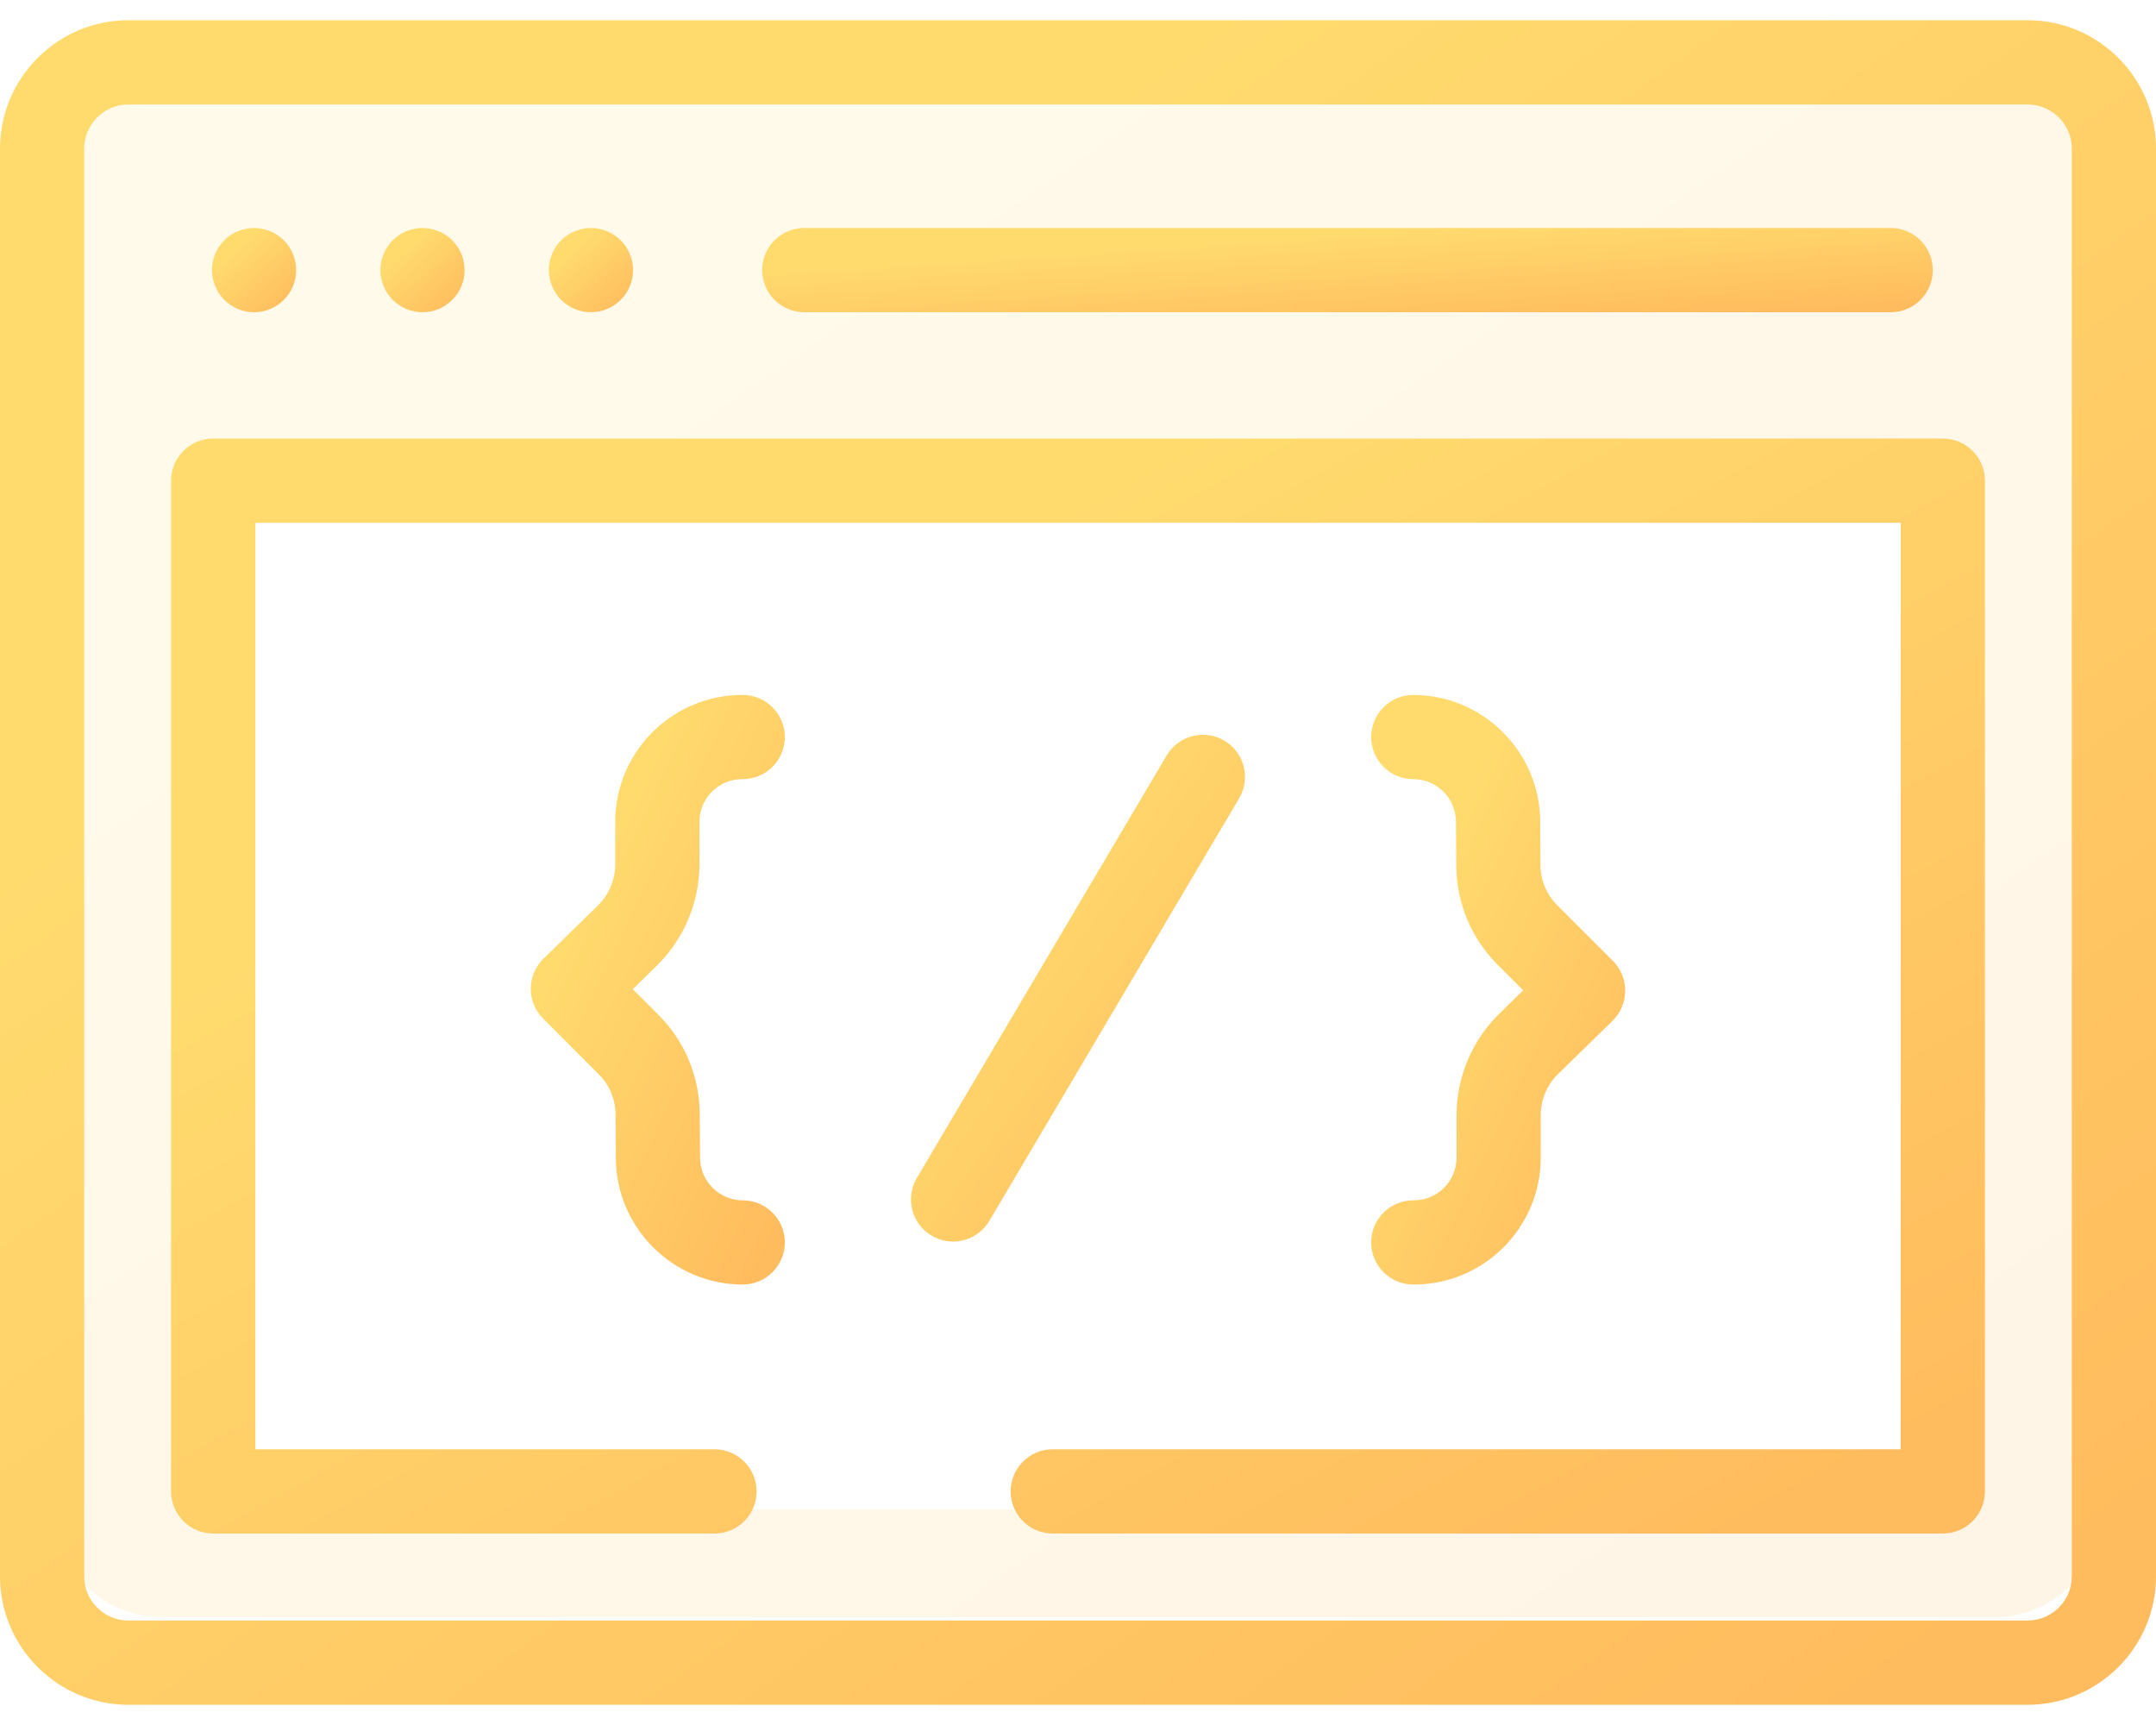
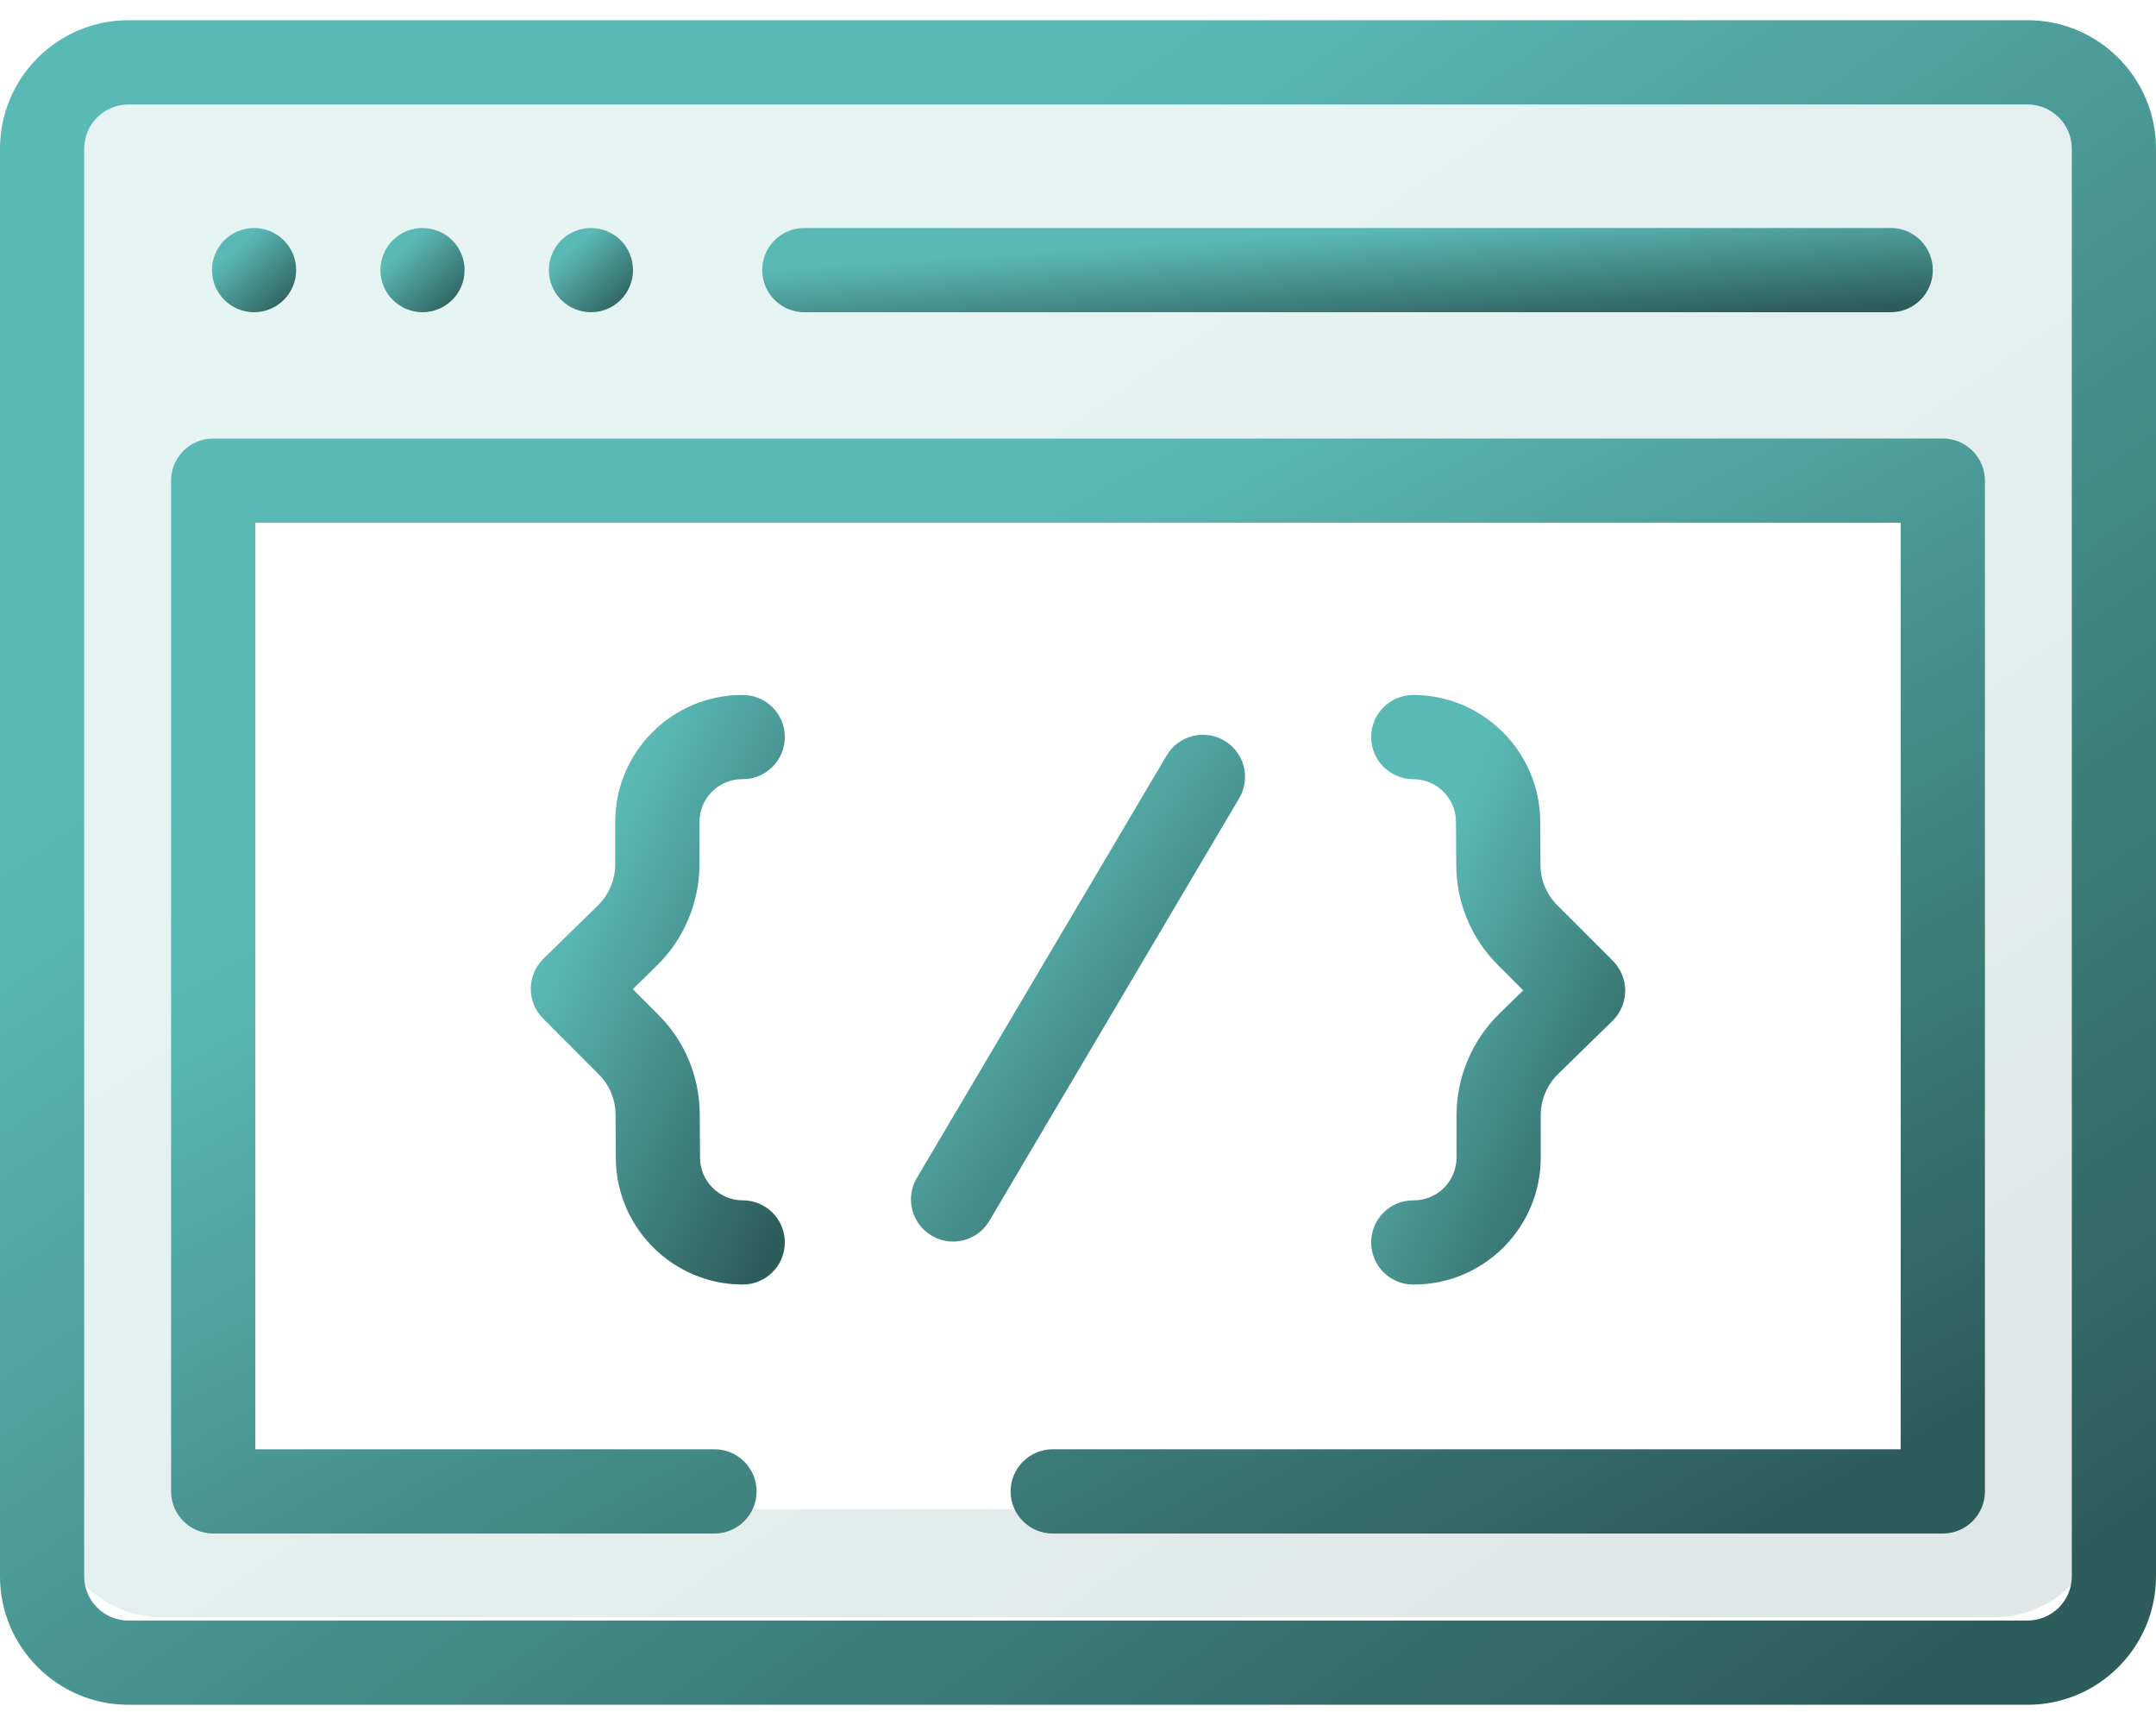
<svg xmlns="http://www.w3.org/2000/svg" width="40" height="32" viewBox="0 0 40 32" fill="none">
  <path opacity="0.15" fill-rule="evenodd" clip-rule="evenodd" d="M3 1C1.895 1 1 1.895 1 3V28C1 29.105 1.895 30 3 30H37C38.105 30 39 29.105 39 28V3C39 1.895 38.105 1 37 1H3ZM36 9H4V28H36V9Z" fill="url(#paint0_linear)" />
  <path d="M37.617 0.375H2.383C1.069 0.375 0 1.444 0 2.758V29.242C0 30.556 1.069 31.625 2.383 31.625H37.617C38.931 31.625 40 30.556 40 29.242V2.758C40 1.444 38.931 0.375 37.617 0.375ZM38.438 29.242C38.438 29.695 38.069 30.062 37.617 30.062H2.383C1.931 30.062 1.562 29.695 1.562 29.242V2.758C1.562 2.306 1.931 1.938 2.383 1.938H37.617C38.069 1.938 38.438 2.306 38.438 2.758V29.242Z" fill="url(#paint1_linear)" />
  <path d="M14.922 5.792H35.078C35.51 5.792 35.859 5.442 35.859 5.01C35.859 4.579 35.51 4.229 35.078 4.229H14.922C14.49 4.229 14.141 4.579 14.141 5.01C14.141 5.442 14.49 5.792 14.922 5.792Z" fill="url(#paint2_linear)" />
  <path d="M3.992 5.309C4.012 5.356 4.036 5.402 4.064 5.444C4.092 5.487 4.125 5.527 4.161 5.562C4.306 5.709 4.508 5.792 4.713 5.792C4.765 5.792 4.816 5.787 4.866 5.777C4.916 5.767 4.966 5.752 5.013 5.732C5.06 5.713 5.105 5.688 5.147 5.66C5.19 5.631 5.23 5.598 5.266 5.563C5.302 5.527 5.334 5.487 5.363 5.444C5.392 5.402 5.416 5.356 5.435 5.309C5.455 5.262 5.47 5.213 5.48 5.163C5.49 5.113 5.494 5.061 5.494 5.01C5.494 4.959 5.49 4.908 5.48 4.858C5.47 4.808 5.455 4.759 5.435 4.712C5.416 4.664 5.392 4.619 5.363 4.577C5.334 4.534 5.302 4.494 5.266 4.458C5.23 4.422 5.19 4.389 5.147 4.361C5.105 4.333 5.06 4.309 5.013 4.289C4.966 4.27 4.916 4.255 4.866 4.245C4.766 4.224 4.662 4.224 4.561 4.245C4.511 4.255 4.462 4.27 4.415 4.289C4.367 4.309 4.322 4.333 4.28 4.361C4.237 4.389 4.197 4.422 4.161 4.458C4.125 4.494 4.092 4.534 4.064 4.577C4.036 4.619 4.012 4.664 3.992 4.712C3.973 4.759 3.958 4.808 3.948 4.858C3.937 4.908 3.932 4.959 3.932 5.01C3.932 5.061 3.937 5.113 3.948 5.163C3.958 5.213 3.973 5.262 3.992 5.309Z" fill="url(#paint3_linear)" />
  <path d="M7.117 5.309C7.137 5.356 7.161 5.402 7.189 5.444C7.217 5.487 7.25 5.527 7.286 5.562C7.431 5.709 7.633 5.792 7.838 5.792C7.89 5.792 7.941 5.787 7.991 5.777C8.041 5.767 8.091 5.752 8.138 5.732C8.185 5.713 8.23 5.688 8.272 5.66C8.315 5.631 8.355 5.598 8.391 5.563C8.427 5.527 8.459 5.487 8.488 5.444C8.517 5.402 8.541 5.356 8.56 5.309C8.58 5.262 8.595 5.213 8.605 5.163C8.615 5.113 8.619 5.061 8.619 5.01C8.619 4.959 8.615 4.908 8.605 4.858C8.595 4.808 8.58 4.759 8.56 4.712C8.541 4.664 8.517 4.619 8.488 4.577C8.459 4.534 8.427 4.494 8.391 4.458C8.355 4.422 8.315 4.389 8.272 4.361C8.23 4.333 8.185 4.309 8.138 4.289C8.091 4.27 8.041 4.255 7.991 4.245C7.891 4.224 7.787 4.224 7.686 4.245C7.636 4.255 7.587 4.27 7.54 4.289C7.492 4.309 7.447 4.333 7.405 4.361C7.362 4.389 7.322 4.422 7.286 4.458C7.25 4.494 7.217 4.534 7.189 4.577C7.161 4.619 7.137 4.664 7.117 4.712C7.098 4.759 7.083 4.808 7.073 4.858C7.062 4.908 7.057 4.959 7.057 5.01C7.057 5.061 7.062 5.113 7.073 5.163C7.083 5.213 7.098 5.262 7.117 5.309Z" fill="url(#paint4_linear)" />
  <path d="M10.242 5.309C10.262 5.356 10.286 5.402 10.314 5.444C10.342 5.487 10.375 5.527 10.411 5.562C10.447 5.598 10.487 5.631 10.53 5.66C10.572 5.688 10.617 5.713 10.665 5.732C10.712 5.752 10.761 5.767 10.811 5.777C10.861 5.787 10.912 5.791 10.963 5.791C11.015 5.791 11.066 5.787 11.116 5.777C11.166 5.767 11.216 5.752 11.262 5.732C11.309 5.713 11.355 5.688 11.398 5.66C11.44 5.631 11.48 5.598 11.516 5.562C11.552 5.527 11.585 5.487 11.613 5.444C11.642 5.402 11.666 5.356 11.685 5.309C11.705 5.262 11.72 5.213 11.73 5.163C11.74 5.113 11.744 5.061 11.744 5.01C11.744 4.959 11.74 4.908 11.73 4.858C11.72 4.808 11.705 4.759 11.685 4.712C11.666 4.664 11.642 4.619 11.613 4.577C11.585 4.534 11.552 4.494 11.516 4.458C11.48 4.422 11.44 4.389 11.398 4.361C11.355 4.333 11.309 4.309 11.262 4.289C11.216 4.27 11.166 4.255 11.116 4.245C11.016 4.224 10.912 4.224 10.811 4.245C10.761 4.255 10.712 4.27 10.665 4.289C10.617 4.309 10.572 4.333 10.53 4.361C10.487 4.389 10.447 4.422 10.411 4.458C10.375 4.494 10.342 4.534 10.314 4.577C10.286 4.619 10.262 4.664 10.242 4.712C10.223 4.759 10.208 4.808 10.198 4.858C10.187 4.908 10.182 4.959 10.182 5.01C10.182 5.061 10.187 5.113 10.198 5.163C10.208 5.213 10.223 5.262 10.242 5.309Z" fill="url(#paint5_linear)" />
  <path d="M22.715 13.739C22.344 13.519 21.865 13.643 21.645 14.014L17.01 21.852C16.79 22.224 16.913 22.703 17.285 22.922C17.409 22.996 17.546 23.032 17.682 23.032C17.949 23.032 18.209 22.894 18.355 22.648L22.99 14.809C23.21 14.438 23.087 13.959 22.715 13.739Z" fill="url(#paint6_linear)" />
  <path d="M12.977 16.035V15.246C12.977 14.809 13.332 14.454 13.769 14.454H13.78C14.211 14.454 14.561 14.104 14.561 13.673C14.561 13.242 14.211 12.892 13.78 12.892H13.769C12.471 12.892 11.414 13.948 11.414 15.246V16.035C11.414 16.319 11.298 16.596 11.095 16.795L10.082 17.785C9.933 17.931 9.849 18.131 9.847 18.34C9.846 18.548 9.929 18.749 10.076 18.896L11.108 19.928C11.307 20.126 11.417 20.391 11.42 20.672L11.425 21.491C11.434 22.78 12.49 23.829 13.78 23.829C14.211 23.829 14.561 23.479 14.561 23.048C14.561 22.616 14.211 22.267 13.78 22.267C13.346 22.267 12.991 21.914 12.988 21.48L12.982 20.661C12.977 19.966 12.704 19.313 12.213 18.823L11.74 18.35L12.187 17.912C12.689 17.421 12.977 16.737 12.977 16.035Z" fill="url(#paint7_linear)" />
  <path d="M27.023 20.686V21.474C27.023 21.911 26.668 22.267 26.231 22.267H26.22C25.789 22.267 25.439 22.616 25.439 23.048C25.439 23.479 25.789 23.829 26.22 23.829H26.231C27.529 23.829 28.585 22.773 28.585 21.474V20.686C28.585 20.402 28.702 20.125 28.905 19.926L29.918 18.936C30.067 18.79 30.151 18.59 30.152 18.381C30.154 18.172 30.071 17.972 29.923 17.824L28.892 16.793C28.693 16.595 28.582 16.33 28.58 16.049L28.575 15.23C28.566 13.941 27.509 12.892 26.22 12.892C25.789 12.892 25.439 13.242 25.439 13.673C25.439 14.104 25.789 14.454 26.22 14.454C26.654 14.454 27.009 14.807 27.012 15.241L27.018 16.059C27.023 16.754 27.296 17.407 27.787 17.898L28.26 18.371L27.812 18.809C27.311 19.3 27.023 19.984 27.023 20.686Z" fill="url(#paint8_linear)" />
  <path d="M36.044 8.135H3.956C3.524 8.135 3.174 8.485 3.174 8.917V27.667C3.174 28.098 3.524 28.448 3.956 28.448H13.255C13.687 28.448 14.037 28.098 14.037 27.667C14.037 27.235 13.687 26.885 13.255 26.885H4.737V9.698H35.263V26.885H19.531C19.1 26.885 18.75 27.235 18.75 27.667C18.75 28.098 19.1 28.448 19.531 28.448H36.044C36.476 28.448 36.826 28.098 36.826 27.667V8.917C36.826 8.485 36.476 8.135 36.044 8.135Z" fill="url(#paint9_linear)" />
-   <defs>
-     <linearGradient id="paint0_linear" x1="3.153" y1="1" x2="26.689" y2="35.054" gradientUnits="userSpaceOnUse">
-       <stop offset="0.259" stop-color="#FFDB6E" />
-       <stop offset="1" stop-color="#FFBC5E" />
+   <defs fill="#000000">
+     <linearGradient id="paint0_linear" x1="3.153" y1="1" x2="26.689" y2="35.054" gradientUnits="userSpaceOnUse" fill="#000000">
+       <stop offset="0.259" stop-color="#5ab9b5" fill="#000000" />
+       <stop offset="1" stop-color="#2d5d5b" fill="#000000" />
    </linearGradient>
-     <linearGradient id="paint1_linear" x1="2.267" y1="0.375" x2="27.833" y2="36.511" gradientUnits="userSpaceOnUse">
-       <stop offset="0.259" stop-color="#FFDB6E" />
-       <stop offset="1" stop-color="#FFBC5E" />
+     <linearGradient id="paint1_linear" x1="2.267" y1="0.375" x2="27.833" y2="36.511" gradientUnits="userSpaceOnUse" fill="#000000">
+       <stop offset="0.259" stop-color="#5ab9b5" fill="#000000" />
+       <stop offset="1" stop-color="#2d5d5b" fill="#000000" />
    </linearGradient>
-     <linearGradient id="paint2_linear" x1="15.371" y1="4.229" x2="15.547" y2="6.929" gradientUnits="userSpaceOnUse">
-       <stop offset="0.259" stop-color="#FFDB6E" />
-       <stop offset="1" stop-color="#FFBC5E" />
+     <linearGradient id="paint2_linear" x1="15.371" y1="4.229" x2="15.547" y2="6.929" gradientUnits="userSpaceOnUse" fill="#000000">
+       <stop offset="0.259" stop-color="#5ab9b5" fill="#000000" />
+       <stop offset="1" stop-color="#2d5d5b" fill="#000000" />
    </linearGradient>
-     <linearGradient id="paint3_linear" x1="4.02" y1="4.229" x2="5.369" y2="5.719" gradientUnits="userSpaceOnUse">
-       <stop offset="0.259" stop-color="#FFDB6E" />
-       <stop offset="1" stop-color="#FFBC5E" />
+     <linearGradient id="paint3_linear" x1="4.02" y1="4.229" x2="5.369" y2="5.719" gradientUnits="userSpaceOnUse" fill="#000000">
+       <stop offset="0.259" stop-color="#5ab9b5" fill="#000000" />
+       <stop offset="1" stop-color="#2d5d5b" fill="#000000" />
    </linearGradient>
-     <linearGradient id="paint4_linear" x1="7.145" y1="4.229" x2="8.494" y2="5.719" gradientUnits="userSpaceOnUse">
-       <stop offset="0.259" stop-color="#FFDB6E" />
-       <stop offset="1" stop-color="#FFBC5E" />
+     <linearGradient id="paint4_linear" x1="7.145" y1="4.229" x2="8.494" y2="5.719" gradientUnits="userSpaceOnUse" fill="#000000">
+       <stop offset="0.259" stop-color="#5ab9b5" fill="#000000" />
+       <stop offset="1" stop-color="#2d5d5b" fill="#000000" />
    </linearGradient>
-     <linearGradient id="paint5_linear" x1="10.27" y1="4.229" x2="11.619" y2="5.719" gradientUnits="userSpaceOnUse">
-       <stop offset="0.259" stop-color="#FFDB6E" />
-       <stop offset="1" stop-color="#FFBC5E" />
+     <linearGradient id="paint5_linear" x1="10.27" y1="4.229" x2="11.619" y2="5.719" gradientUnits="userSpaceOnUse" fill="#000000">
+       <stop offset="0.259" stop-color="#5ab9b5" fill="#000000" />
+       <stop offset="1" stop-color="#2d5d5b" fill="#000000" />
    </linearGradient>
-     <linearGradient id="paint6_linear" x1="17.252" y1="13.63" x2="25.014" y2="19.281" gradientUnits="userSpaceOnUse">
-       <stop offset="0.259" stop-color="#FFDB6E" />
-       <stop offset="1" stop-color="#FFBC5E" />
+     <linearGradient id="paint6_linear" x1="17.252" y1="13.63" x2="25.014" y2="19.281" gradientUnits="userSpaceOnUse" fill="#000000">
+       <stop offset="0.259" stop-color="#5ab9b5" fill="#000000" />
+       <stop offset="1" stop-color="#2d5d5b" fill="#000000" />
    </linearGradient>
-     <linearGradient id="paint7_linear" x1="10.114" y1="12.892" x2="17.479" y2="16.396" gradientUnits="userSpaceOnUse">
-       <stop offset="0.259" stop-color="#FFDB6E" />
-       <stop offset="1" stop-color="#FFBC5E" />
+     <linearGradient id="paint7_linear" x1="10.114" y1="12.892" x2="17.479" y2="16.396" gradientUnits="userSpaceOnUse" fill="#000000">
+       <stop offset="0.259" stop-color="#5ab9b5" fill="#000000" />
+       <stop offset="1" stop-color="#2d5d5b" fill="#000000" />
    </linearGradient>
-     <linearGradient id="paint8_linear" x1="25.706" y1="12.892" x2="33.07" y2="16.396" gradientUnits="userSpaceOnUse">
-       <stop offset="0.259" stop-color="#FFDB6E" />
-       <stop offset="1" stop-color="#FFBC5E" />
+     <linearGradient id="paint8_linear" x1="25.706" y1="12.892" x2="33.07" y2="16.396" gradientUnits="userSpaceOnUse" fill="#000000">
+       <stop offset="0.259" stop-color="#5ab9b5" fill="#000000" />
+       <stop offset="1" stop-color="#2d5d5b" fill="#000000" />
    </linearGradient>
-     <linearGradient id="paint9_linear" x1="5.081" y1="8.135" x2="19.915" y2="35.272" gradientUnits="userSpaceOnUse">
-       <stop offset="0.259" stop-color="#FFDB6E" />
-       <stop offset="1" stop-color="#FFBC5E" />
+     <linearGradient id="paint9_linear" x1="5.081" y1="8.135" x2="19.915" y2="35.272" gradientUnits="userSpaceOnUse" fill="#000000">
+       <stop offset="0.259" stop-color="#5ab9b5" fill="#000000" />
+       <stop offset="1" stop-color="#2d5d5b" fill="#000000" />
    </linearGradient>
  </defs>
</svg>
